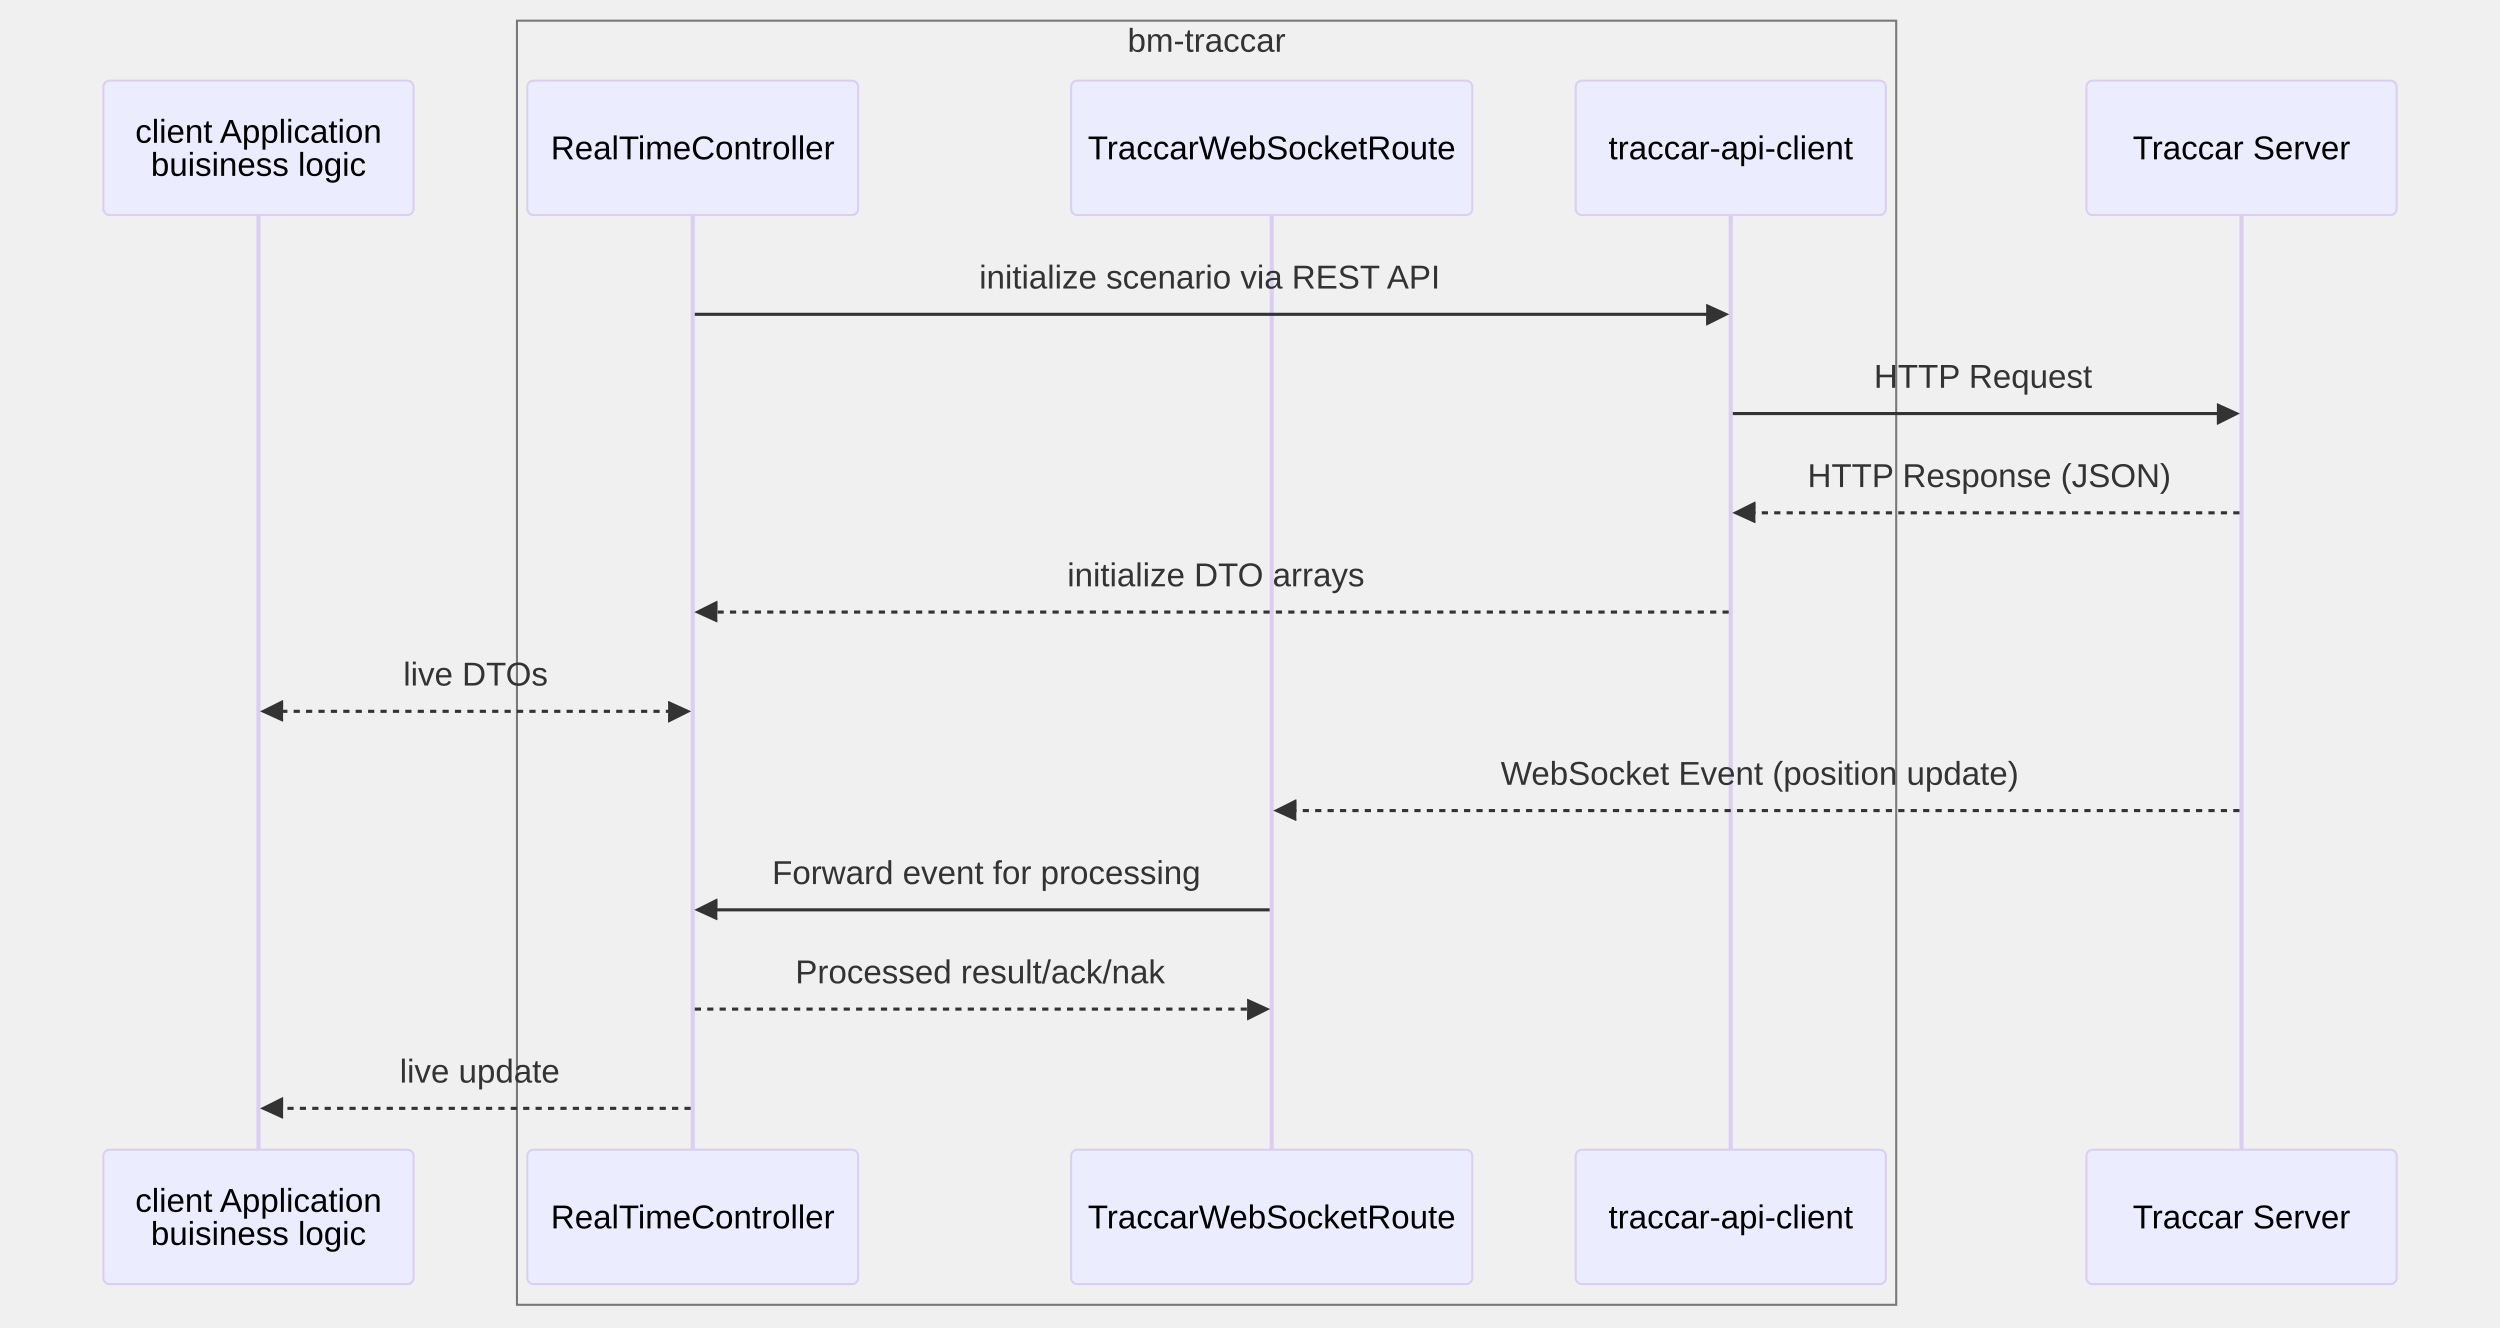
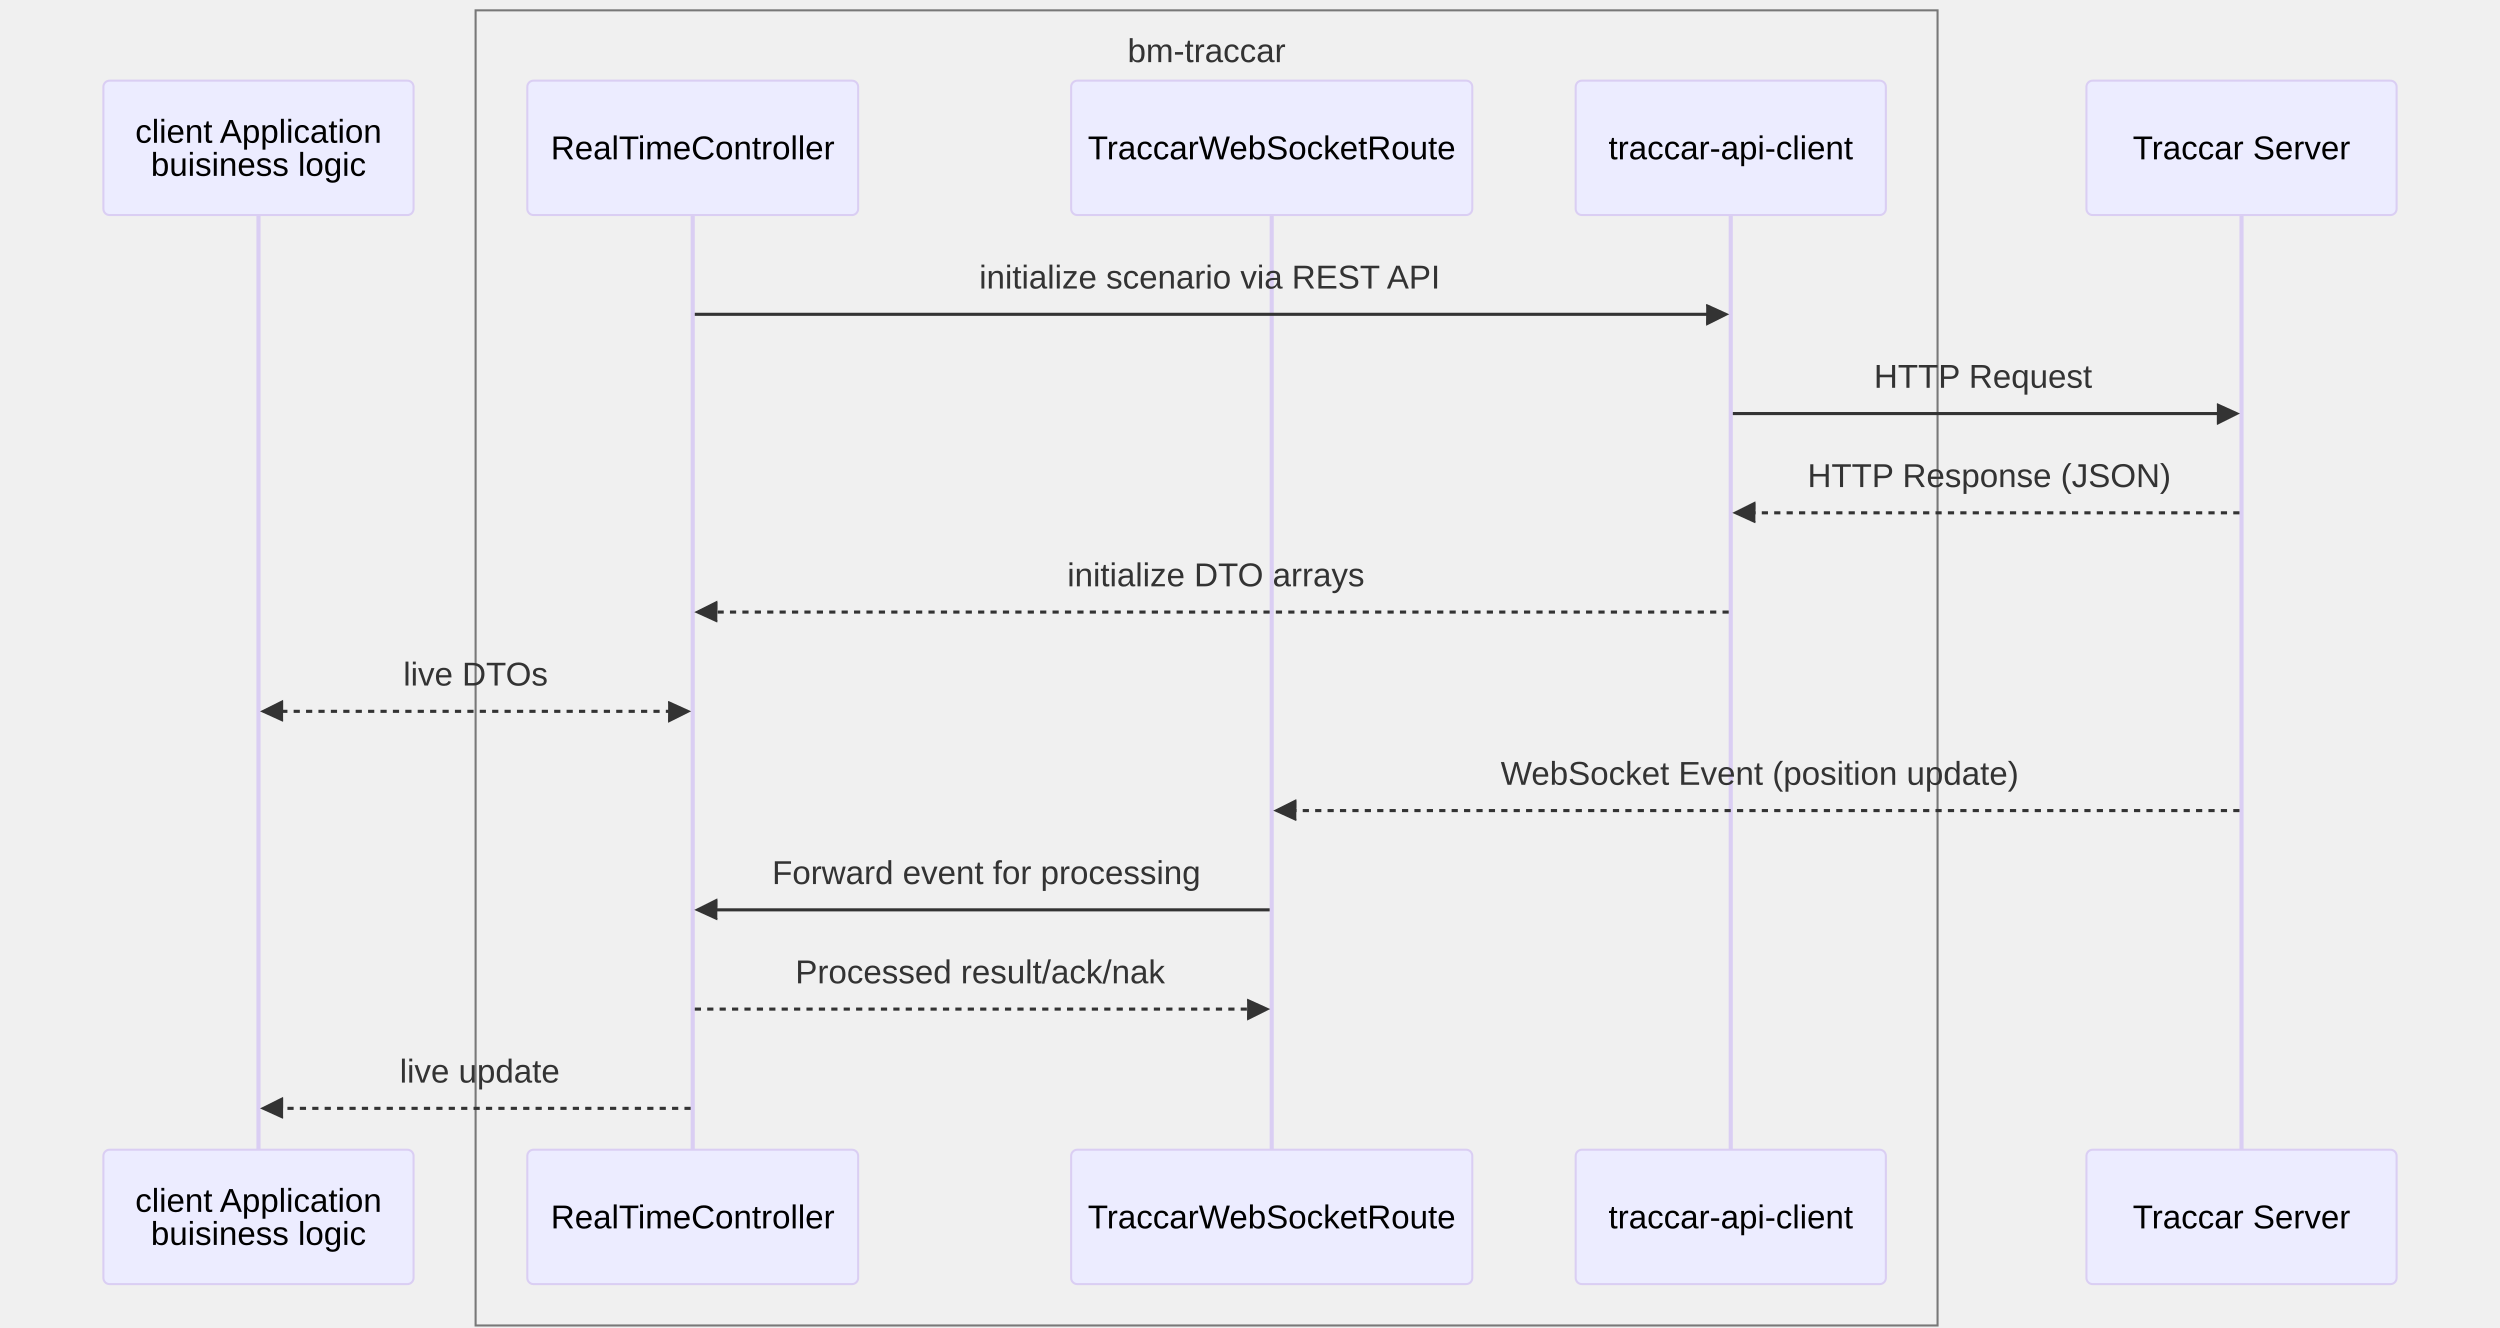
<svg xmlns="http://www.w3.org/2000/svg" aria-roledescription="sequence" height="642" id="container" preserveAspectRatio="xMidYMid meet" role="graphics-document document" viewBox="-50 -10 1209 642" width="1209">
  <g>
-     <rect class="rect" fill="transparent" height="621" stroke="rgb(0,0,0, 0.5)" width="667" x="200" y="0" />
-     <text alignment-baseline="central" class="text" dominant-baseline="central" style="text-anchor: middle; font-size: 16px; font-weight: 400;" x="533.5" y="9.5">
+     <rect class="rect" fill="transparent" height="636" stroke="rgb(0,0,0, 0.5)" width="707" x="180" y="-5" />
+     <text alignment-baseline="central" class="text" dominant-baseline="central" style="text-anchor: middle; font-size: 16px; font-weight: 400;" x="533.5" y="14.5">
      <tspan dy="0" x="533.5">bm-traccar</tspan>
    </text>
  </g>
  <g>
    <rect class="actor actor-bottom" fill="#eaeaea" height="65" name="TraccarServer" rx="3" ry="3" stroke="#666" width="150" x="959" y="546" />
    <text alignment-baseline="central" class="actor actor-box" dominant-baseline="central" style="text-anchor: middle; font-size: 16px; font-weight: 400;" x="1034" y="578.5">
      <tspan dy="0" x="1034">Traccar Server</tspan>
    </text>
  </g>
  <g>
    <rect class="actor actor-bottom" fill="#eaeaea" height="65" name="APIClient" rx="3" ry="3" stroke="#666" width="150" x="712" y="546" />
    <text alignment-baseline="central" class="actor actor-box" dominant-baseline="central" style="text-anchor: middle; font-size: 16px; font-weight: 400;" x="787" y="578.5">
      <tspan dy="0" x="787">traccar-api-client</tspan>
    </text>
  </g>
  <g>
    <rect class="actor actor-bottom" fill="#eaeaea" height="65" name="WS" rx="3" ry="3" stroke="#666" width="194" x="468" y="546" />
    <text alignment-baseline="central" class="actor actor-box" dominant-baseline="central" style="text-anchor: middle; font-size: 16px; font-weight: 400;" x="565" y="578.5">
      <tspan dy="0" x="565">TraccarWebSocketRoute</tspan>
    </text>
  </g>
  <g>
    <rect class="actor actor-bottom" fill="#eaeaea" height="65" name="RT" rx="3" ry="3" stroke="#666" width="160" x="205" y="546" />
    <text alignment-baseline="central" class="actor actor-box" dominant-baseline="central" style="text-anchor: middle; font-size: 16px; font-weight: 400;" x="285" y="578.5">
      <tspan dy="0" x="285">RealTimeController</tspan>
    </text>
  </g>
  <g>
    <rect class="actor actor-bottom" fill="#eaeaea" height="65" name="UserApp" rx="3" ry="3" stroke="#666" width="150" x="0" y="546" />
    <text alignment-baseline="central" class="actor actor-box" dominant-baseline="central" style="text-anchor: middle; font-size: 16px; font-weight: 400;" x="75" y="578.5">
      <tspan dy="-8" x="75">client Application </tspan>
    </text>
    <text alignment-baseline="central" class="actor actor-box" dominant-baseline="central" style="text-anchor: middle; font-size: 16px; font-weight: 400;" x="75" y="578.5">
      <tspan dy="8" x="75"> buisiness logic</tspan>
    </text>
  </g>
  <g>
    <line class="actor-line 200" id="actor4" name="TraccarServer" stroke="#999" stroke-width="0.5px" x1="1034" x2="1034" y1="94" y2="546" />
    <g id="root-4">
      <rect class="actor actor-top" fill="#eaeaea" height="65" name="TraccarServer" rx="3" ry="3" stroke="#666" width="150" x="959" y="29" />
      <text alignment-baseline="central" class="actor actor-box" dominant-baseline="central" style="text-anchor: middle; font-size: 16px; font-weight: 400;" x="1034" y="61.5">
        <tspan dy="0" x="1034">Traccar Server</tspan>
      </text>
    </g>
  </g>
  <g>
    <line class="actor-line 200" id="actor3" name="APIClient" stroke="#999" stroke-width="0.5px" x1="787" x2="787" y1="94" y2="546" />
    <g id="root-3">
      <rect class="actor actor-top" fill="#eaeaea" height="65" name="APIClient" rx="3" ry="3" stroke="#666" width="150" x="712" y="29" />
      <text alignment-baseline="central" class="actor actor-box" dominant-baseline="central" style="text-anchor: middle; font-size: 16px; font-weight: 400;" x="787" y="61.5">
        <tspan dy="0" x="787">traccar-api-client</tspan>
      </text>
    </g>
  </g>
  <g>
    <line class="actor-line 200" id="actor2" name="WS" stroke="#999" stroke-width="0.5px" x1="565" x2="565" y1="94" y2="546" />
    <g id="root-2">
      <rect class="actor actor-top" fill="#eaeaea" height="65" name="WS" rx="3" ry="3" stroke="#666" width="194" x="468" y="29" />
      <text alignment-baseline="central" class="actor actor-box" dominant-baseline="central" style="text-anchor: middle; font-size: 16px; font-weight: 400;" x="565" y="61.5">
        <tspan dy="0" x="565">TraccarWebSocketRoute</tspan>
      </text>
    </g>
  </g>
  <g>
    <line class="actor-line 200" id="actor1" name="RT" stroke="#999" stroke-width="0.5px" x1="285" x2="285" y1="94" y2="546" />
    <g id="root-1">
      <rect class="actor actor-top" fill="#eaeaea" height="65" name="RT" rx="3" ry="3" stroke="#666" width="160" x="205" y="29" />
      <text alignment-baseline="central" class="actor actor-box" dominant-baseline="central" style="text-anchor: middle; font-size: 16px; font-weight: 400;" x="285" y="61.5">
        <tspan dy="0" x="285">RealTimeController</tspan>
      </text>
    </g>
  </g>
  <g>
    <line class="actor-line 200" id="actor0" name="UserApp" stroke="#999" stroke-width="0.5px" x1="75" x2="75" y1="94" y2="546" />
    <g id="root-0">
      <rect class="actor actor-top" fill="#eaeaea" height="65" name="UserApp" rx="3" ry="3" stroke="#666" width="150" x="0" y="29" />
      <text alignment-baseline="central" class="actor actor-box" dominant-baseline="central" style="text-anchor: middle; font-size: 16px; font-weight: 400;" x="75" y="61.5">
        <tspan dy="-8" x="75">client Application </tspan>
      </text>
      <text alignment-baseline="central" class="actor actor-box" dominant-baseline="central" style="text-anchor: middle; font-size: 16px; font-weight: 400;" x="75" y="61.5">
        <tspan dy="8" x="75"> buisiness logic</tspan>
      </text>
    </g>
  </g>
-   <style>#container{font-family:"trebuchet ms",verdana,arial,sans-serif;font-size:16px;fill:#333;}@keyframes edge-animation-frame{from{stroke-dashoffset:0;}}@keyframes dash{to{stroke-dashoffset:0;}}#container .edge-animation-slow{stroke-dasharray:9,5!important;stroke-dashoffset:900;animation:dash 50s linear infinite;stroke-linecap:round;}#container .edge-animation-fast{stroke-dasharray:9,5!important;stroke-dashoffset:900;animation:dash 20s linear infinite;stroke-linecap:round;}#container .error-icon{fill:#552222;}#container .error-text{fill:#552222;stroke:#552222;}#container .edge-thickness-normal{stroke-width:1px;}#container .edge-thickness-thick{stroke-width:3.5px;}#container .edge-pattern-solid{stroke-dasharray:0;}#container .edge-thickness-invisible{stroke-width:0;fill:none;}#container .edge-pattern-dashed{stroke-dasharray:3;}#container .edge-pattern-dotted{stroke-dasharray:2;}#container .marker{fill:#333333;stroke:#333333;}#container .marker.cross{stroke:#333333;}#container svg{font-family:"trebuchet ms",verdana,arial,sans-serif;font-size:16px;}#container p{margin:0;}#container .actor{stroke:hsl(259.626, 59.777%, 87.902%);fill:#ECECFF;}#container text.actor&gt;tspan{fill:black;stroke:none;}#container .actor-line{stroke:hsl(259.626, 59.777%, 87.902%);}#container .messageLine0{stroke-width:1.5;stroke-dasharray:none;stroke:#333;}#container .messageLine1{stroke-width:1.5;stroke-dasharray:2,2;stroke:#333;}#container #arrowhead path{fill:#333;stroke:#333;}#container .sequenceNumber{fill:white;}#container #sequencenumber{fill:#333;}#container #crosshead path{fill:#333;stroke:#333;}#container .messageText{fill:#333;stroke:none;}#container .labelBox{stroke:hsl(259.626, 59.777%, 87.902%);fill:#ECECFF;}#container .labelText,#container .labelText&gt;tspan{fill:black;stroke:none;}#container .loopText,#container .loopText&gt;tspan{fill:black;stroke:none;}#container .loopLine{stroke-width:2px;stroke-dasharray:2,2;stroke:hsl(259.626, 59.777%, 87.902%);fill:hsl(259.626, 59.777%, 87.902%);}#container .note{stroke:#aaaa33;fill:#fff5ad;}#container .noteText,#container .noteText&gt;tspan{fill:black;stroke:none;}#container .activation0{fill:#f4f4f4;stroke:#666;}#container .activation1{fill:#f4f4f4;stroke:#666;}#container .activation2{fill:#f4f4f4;stroke:#666;}#container .actorPopupMenu{position:absolute;}#container .actorPopupMenuPanel{position:absolute;fill:#ECECFF;box-shadow:0px 8px 16px 0px rgba(0,0,0,0.2);filter:drop-shadow(3px 5px 2px rgb(0 0 0 / 0.4));}#container .actor-man line{stroke:hsl(259.626, 59.777%, 87.902%);fill:#ECECFF;}#container .actor-man circle,#container line{stroke:hsl(259.626, 59.777%, 87.902%);fill:#ECECFF;stroke-width:2px;}#container :root{--mermaid-font-family:"trebuchet ms",verdana,arial,sans-serif;}</style>
+   <style>#container{font-family:"trebuchet ms",verdana,arial,sans-serif;font-size:16px;fill:#333;}@keyframes edge-animation-frame{from{stroke-dashoffset:0;}}@keyframes dash{to{stroke-dashoffset:0;}}#container .edge-animation-slow{stroke-dasharray:9,5!important;stroke-dashoffset:900;animation:dash 50s linear infinite;stroke-linecap:round;}#container .edge-animation-fast{stroke-dasharray:9,5!important;stroke-dashoffset:900;animation:dash 20s linear infinite;stroke-linecap:round;}#container .error-icon{fill:#552222;}#container .error-text{fill:#552222;stroke:#552222;}#container .edge-thickness-normal{stroke-width:1px;}#container .edge-thickness-thick{stroke-width:3.5px;}#container .edge-pattern-solid{stroke-dasharray:0;}#container .edge-thickness-invisible{stroke-width:0;fill:none;}#container .edge-pattern-dashed{stroke-dasharray:3;}#container .edge-pattern-dotted{stroke-dasharray:2;}#container .marker{fill:#333333;stroke:#333333;}#container .marker.cross{stroke:#333333;}#container svg{font-family:"trebuchet ms",verdana,arial,sans-serif;font-size:16px;}#container p{margin:0;}#container .actor{stroke:hsl(259.626, 59.777%, 87.902%);fill:#ECECFF;}#container text.actor&gt;tspan{fill:black;stroke:none;}#container .actor-line{stroke:hsl(259.626, 59.777%, 87.902%);}#container .innerArc{stroke-width:1.5;stroke-dasharray:none;}#container .messageLine0{stroke-width:1.5;stroke-dasharray:none;stroke:#333;}#container .messageLine1{stroke-width:1.5;stroke-dasharray:2,2;stroke:#333;}#container #arrowhead path{fill:#333;stroke:#333;}#container .sequenceNumber{fill:white;}#container #sequencenumber{fill:#333;}#container #crosshead path{fill:#333;stroke:#333;}#container .messageText{fill:#333;stroke:none;}#container .labelBox{stroke:hsl(259.626, 59.777%, 87.902%);fill:#ECECFF;}#container .labelText,#container .labelText&gt;tspan{fill:black;stroke:none;}#container .loopText,#container .loopText&gt;tspan{fill:black;stroke:none;}#container .loopLine{stroke-width:2px;stroke-dasharray:2,2;stroke:hsl(259.626, 59.777%, 87.902%);fill:hsl(259.626, 59.777%, 87.902%);}#container .note{stroke:#aaaa33;fill:#fff5ad;}#container .noteText,#container .noteText&gt;tspan{fill:black;stroke:none;}#container .activation0{fill:#f4f4f4;stroke:#666;}#container .activation1{fill:#f4f4f4;stroke:#666;}#container .activation2{fill:#f4f4f4;stroke:#666;}#container .actorPopupMenu{position:absolute;}#container .actorPopupMenuPanel{position:absolute;fill:#ECECFF;box-shadow:0px 8px 16px 0px rgba(0,0,0,0.2);filter:drop-shadow(3px 5px 2px rgb(0 0 0 / 0.4));}#container .actor-man line{stroke:hsl(259.626, 59.777%, 87.902%);fill:#ECECFF;}#container .actor-man circle,#container line{stroke:hsl(259.626, 59.777%, 87.902%);fill:#ECECFF;stroke-width:2px;}#container :root{--mermaid-font-family:"trebuchet ms",verdana,arial,sans-serif;}</style>
  <g />
  <defs>
    <symbol height="24" id="computer" width="24">
      <path d="M2 2v13h20v-13h-20zm18 11h-16v-9h16v9zm-10.228 6l.466-1h3.524l.467 1h-4.457zm14.228 3h-24l2-6h2.104l-1.33 4h18.45l-1.297-4h2.073l2 6zm-5-10h-14v-7h14v7z" transform="scale(.5)" />
    </symbol>
  </defs>
  <defs>
    <symbol clip-rule="evenodd" fill-rule="evenodd" id="database">
      <path d="M12.258.001l.256.004.255.005.253.008.251.01.249.012.247.015.246.016.242.019.241.02.239.023.236.024.233.027.231.028.229.031.225.032.223.034.22.036.217.038.214.04.211.041.208.043.205.045.201.046.198.048.194.05.191.051.187.053.183.054.18.056.175.057.172.059.168.06.163.061.16.063.155.064.15.066.074.033.073.033.071.034.07.034.069.035.068.035.067.035.066.035.064.036.064.036.062.036.06.036.06.037.058.037.058.037.055.038.055.038.053.038.052.038.051.039.05.039.048.039.047.039.045.04.044.04.043.04.041.04.04.041.039.041.037.041.036.041.034.041.033.042.032.042.03.042.029.042.027.042.026.043.024.043.023.043.021.043.02.043.018.044.017.043.015.044.013.044.012.044.011.045.009.044.007.045.006.045.004.045.002.045.001.045v17l-.001.045-.002.045-.004.045-.006.045-.007.045-.009.044-.011.045-.012.044-.013.044-.015.044-.017.043-.018.044-.02.043-.021.043-.023.043-.024.043-.026.043-.027.042-.029.042-.03.042-.032.042-.033.042-.034.041-.036.041-.037.041-.039.041-.04.041-.041.04-.043.04-.044.04-.045.04-.047.039-.048.039-.05.039-.051.039-.052.038-.053.038-.055.038-.055.038-.058.037-.058.037-.06.037-.06.036-.062.036-.064.036-.064.036-.066.035-.067.035-.068.035-.069.035-.07.034-.071.034-.073.033-.074.033-.15.066-.155.064-.16.063-.163.061-.168.06-.172.059-.175.057-.18.056-.183.054-.187.053-.191.051-.194.05-.198.048-.201.046-.205.045-.208.043-.211.041-.214.04-.217.038-.22.036-.223.034-.225.032-.229.031-.231.028-.233.027-.236.024-.239.023-.241.02-.242.019-.246.016-.247.015-.249.012-.251.01-.253.008-.255.005-.256.004-.258.001-.258-.001-.256-.004-.255-.005-.253-.008-.251-.01-.249-.012-.247-.015-.245-.016-.243-.019-.241-.02-.238-.023-.236-.024-.234-.027-.231-.028-.228-.031-.226-.032-.223-.034-.22-.036-.217-.038-.214-.04-.211-.041-.208-.043-.204-.045-.201-.046-.198-.048-.195-.05-.19-.051-.187-.053-.184-.054-.179-.056-.176-.057-.172-.059-.167-.06-.164-.061-.159-.063-.155-.064-.151-.066-.074-.033-.072-.033-.072-.034-.07-.034-.069-.035-.068-.035-.067-.035-.066-.035-.064-.036-.063-.036-.062-.036-.061-.036-.06-.037-.058-.037-.057-.037-.056-.038-.055-.038-.053-.038-.052-.038-.051-.039-.049-.039-.049-.039-.046-.039-.046-.04-.044-.04-.043-.04-.041-.04-.04-.041-.039-.041-.037-.041-.036-.041-.034-.041-.033-.042-.032-.042-.03-.042-.029-.042-.027-.042-.026-.043-.024-.043-.023-.043-.021-.043-.02-.043-.018-.044-.017-.043-.015-.044-.013-.044-.012-.044-.011-.045-.009-.044-.007-.045-.006-.045-.004-.045-.002-.045-.001-.045v-17l.001-.045.002-.045.004-.045.006-.045.007-.045.009-.044.011-.045.012-.044.013-.044.015-.044.017-.043.018-.044.02-.043.021-.043.023-.043.024-.043.026-.043.027-.042.029-.042.03-.042.032-.042.033-.042.034-.041.036-.041.037-.041.039-.041.04-.041.041-.04.043-.04.044-.04.046-.04.046-.039.049-.039.049-.039.051-.039.052-.038.053-.038.055-.038.056-.038.057-.037.058-.037.06-.037.061-.036.062-.036.063-.036.064-.036.066-.035.067-.035.068-.035.069-.035.07-.034.072-.034.072-.033.074-.033.151-.066.155-.064.159-.063.164-.061.167-.06.172-.059.176-.057.179-.056.184-.054.187-.053.19-.051.195-.05.198-.048.201-.046.204-.045.208-.043.211-.041.214-.04.217-.038.22-.036.223-.034.226-.032.228-.031.231-.028.234-.027.236-.024.238-.023.241-.02.243-.019.245-.016.247-.015.249-.012.251-.01.253-.008.255-.005.256-.004.258-.001.258.001zm-9.258 20.499v.01l.001.021.003.021.004.022.005.021.006.022.007.022.009.023.01.022.011.023.012.023.013.023.015.023.016.024.017.023.018.024.019.024.021.024.022.025.023.024.024.025.052.049.056.05.061.051.066.051.07.051.075.051.079.052.084.052.088.052.092.052.097.052.102.051.105.052.11.052.114.051.119.051.123.051.127.05.131.05.135.05.139.048.144.049.147.047.152.047.155.047.16.045.163.045.167.043.171.043.176.041.178.041.183.039.187.039.19.037.194.035.197.035.202.033.204.031.209.03.212.029.216.027.219.025.222.024.226.021.23.02.233.018.236.016.24.015.243.012.246.01.249.008.253.005.256.004.259.001.26-.001.257-.004.254-.005.25-.008.247-.011.244-.012.241-.014.237-.016.233-.018.231-.021.226-.021.224-.024.22-.026.216-.027.212-.028.21-.031.205-.031.202-.034.198-.034.194-.036.191-.037.187-.039.183-.04.179-.04.175-.042.172-.043.168-.044.163-.045.16-.046.155-.046.152-.047.148-.048.143-.049.139-.049.136-.05.131-.05.126-.05.123-.051.118-.052.114-.051.11-.052.106-.052.101-.052.096-.052.092-.052.088-.053.083-.051.079-.052.074-.052.07-.051.065-.051.06-.051.056-.05.051-.05.023-.024.023-.025.021-.024.02-.024.019-.024.018-.024.017-.024.015-.023.014-.024.013-.023.012-.023.01-.023.01-.022.008-.022.006-.022.006-.022.004-.022.004-.021.001-.021.001-.021v-4.127l-.077.055-.08.053-.083.054-.085.053-.087.052-.09.052-.093.051-.095.05-.097.05-.1.049-.102.049-.105.048-.106.047-.109.047-.111.046-.114.045-.115.045-.118.044-.12.043-.122.042-.124.042-.126.041-.128.04-.13.04-.132.038-.134.038-.135.037-.138.037-.139.035-.142.035-.143.034-.144.033-.147.032-.148.031-.15.03-.151.03-.153.029-.154.027-.156.027-.158.026-.159.025-.161.024-.162.023-.163.022-.165.021-.166.02-.167.019-.169.018-.169.017-.171.016-.173.015-.173.014-.175.013-.175.012-.177.011-.178.01-.179.008-.179.008-.181.006-.182.005-.182.004-.184.003-.184.002h-.37l-.184-.002-.184-.003-.182-.004-.182-.005-.181-.006-.179-.008-.179-.008-.178-.01-.176-.011-.176-.012-.175-.013-.173-.014-.172-.015-.171-.016-.17-.017-.169-.018-.167-.019-.166-.02-.165-.021-.163-.022-.162-.023-.161-.024-.159-.025-.157-.026-.156-.027-.155-.027-.153-.029-.151-.03-.15-.03-.148-.031-.146-.032-.145-.033-.143-.034-.141-.035-.14-.035-.137-.037-.136-.037-.134-.038-.132-.038-.13-.04-.128-.04-.126-.041-.124-.042-.122-.042-.12-.044-.117-.043-.116-.045-.113-.045-.112-.046-.109-.047-.106-.047-.105-.048-.102-.049-.1-.049-.097-.05-.095-.05-.093-.052-.09-.051-.087-.052-.085-.053-.083-.054-.08-.054-.077-.054v4.127zm0-5.654v.011l.001.021.003.021.004.021.005.022.006.022.007.022.009.022.01.022.011.023.012.023.013.023.015.024.016.023.017.024.018.024.019.024.021.024.022.024.023.025.024.024.052.05.056.05.061.05.066.051.07.051.075.052.079.051.084.052.088.052.092.052.097.052.102.052.105.052.11.051.114.051.119.052.123.05.127.051.131.05.135.049.139.049.144.048.147.048.152.047.155.046.16.045.163.045.167.044.171.042.176.042.178.04.183.04.187.038.19.037.194.036.197.034.202.033.204.032.209.03.212.028.216.027.219.025.222.024.226.022.23.02.233.018.236.016.24.014.243.012.246.01.249.008.253.006.256.003.259.001.26-.001.257-.003.254-.006.25-.008.247-.01.244-.012.241-.015.237-.016.233-.018.231-.02.226-.022.224-.024.22-.025.216-.027.212-.029.21-.03.205-.032.202-.033.198-.035.194-.036.191-.037.187-.039.183-.039.179-.041.175-.042.172-.043.168-.044.163-.045.16-.045.155-.047.152-.047.148-.048.143-.048.139-.05.136-.049.131-.05.126-.051.123-.051.118-.051.114-.052.11-.052.106-.052.101-.052.096-.052.092-.052.088-.052.083-.052.079-.052.074-.051.07-.052.065-.051.06-.05.056-.051.051-.049.023-.025.023-.024.021-.025.02-.024.019-.024.018-.024.017-.024.015-.023.014-.023.013-.024.012-.022.01-.023.01-.023.008-.022.006-.022.006-.022.004-.021.004-.022.001-.021.001-.021v-4.139l-.077.054-.08.054-.083.054-.085.052-.087.053-.09.051-.093.051-.095.051-.097.05-.1.049-.102.049-.105.048-.106.047-.109.047-.111.046-.114.045-.115.044-.118.044-.12.044-.122.042-.124.042-.126.041-.128.04-.13.039-.132.039-.134.038-.135.037-.138.036-.139.036-.142.035-.143.033-.144.033-.147.033-.148.031-.15.03-.151.03-.153.028-.154.028-.156.027-.158.026-.159.025-.161.024-.162.023-.163.022-.165.021-.166.02-.167.019-.169.018-.169.017-.171.016-.173.015-.173.014-.175.013-.175.012-.177.011-.178.009-.179.009-.179.007-.181.007-.182.005-.182.004-.184.003-.184.002h-.37l-.184-.002-.184-.003-.182-.004-.182-.005-.181-.007-.179-.007-.179-.009-.178-.009-.176-.011-.176-.012-.175-.013-.173-.014-.172-.015-.171-.016-.17-.017-.169-.018-.167-.019-.166-.02-.165-.021-.163-.022-.162-.023-.161-.024-.159-.025-.157-.026-.156-.027-.155-.028-.153-.028-.151-.03-.15-.03-.148-.031-.146-.033-.145-.033-.143-.033-.141-.035-.14-.036-.137-.036-.136-.037-.134-.038-.132-.039-.13-.039-.128-.04-.126-.041-.124-.042-.122-.043-.12-.043-.117-.044-.116-.044-.113-.046-.112-.046-.109-.046-.106-.047-.105-.048-.102-.049-.1-.049-.097-.05-.095-.051-.093-.051-.09-.051-.087-.053-.085-.052-.083-.054-.08-.054-.077-.054v4.139zm0-5.666v.011l.001.02.003.022.004.021.005.022.006.021.007.022.009.023.01.022.011.023.012.023.013.023.015.023.016.024.017.024.018.023.019.024.021.025.022.024.023.024.024.025.052.05.056.05.061.05.066.051.07.051.075.052.079.051.084.052.088.052.092.052.097.052.102.052.105.051.11.052.114.051.119.051.123.051.127.05.131.05.135.05.139.049.144.048.147.048.152.047.155.046.16.045.163.045.167.043.171.043.176.042.178.04.183.04.187.038.19.037.194.036.197.034.202.033.204.032.209.03.212.028.216.027.219.025.222.024.226.021.23.02.233.018.236.017.24.014.243.012.246.01.249.008.253.006.256.003.259.001.26-.001.257-.003.254-.006.25-.008.247-.01.244-.013.241-.014.237-.016.233-.018.231-.02.226-.022.224-.024.22-.025.216-.027.212-.029.21-.03.205-.032.202-.033.198-.035.194-.036.191-.037.187-.039.183-.039.179-.041.175-.042.172-.043.168-.044.163-.045.16-.045.155-.047.152-.047.148-.048.143-.049.139-.049.136-.049.131-.051.126-.05.123-.051.118-.052.114-.051.11-.052.106-.052.101-.052.096-.052.092-.052.088-.052.083-.052.079-.052.074-.052.07-.051.065-.051.06-.051.056-.05.051-.049.023-.025.023-.025.021-.024.02-.024.019-.024.018-.024.017-.024.015-.023.014-.024.013-.023.012-.023.01-.022.01-.023.008-.022.006-.022.006-.022.004-.022.004-.021.001-.021.001-.021v-4.153l-.077.054-.08.054-.083.053-.085.053-.087.053-.09.051-.093.051-.095.051-.097.05-.1.049-.102.048-.105.048-.106.048-.109.046-.111.046-.114.046-.115.044-.118.044-.12.043-.122.043-.124.042-.126.041-.128.04-.13.039-.132.039-.134.038-.135.037-.138.036-.139.036-.142.034-.143.034-.144.033-.147.032-.148.032-.15.03-.151.03-.153.028-.154.028-.156.027-.158.026-.159.024-.161.024-.162.023-.163.023-.165.021-.166.02-.167.019-.169.018-.169.017-.171.016-.173.015-.173.014-.175.013-.175.012-.177.01-.178.01-.179.009-.179.007-.181.006-.182.006-.182.004-.184.003-.184.001-.185.001-.185-.001-.184-.001-.184-.003-.182-.004-.182-.006-.181-.006-.179-.007-.179-.009-.178-.01-.176-.01-.176-.012-.175-.013-.173-.014-.172-.015-.171-.016-.17-.017-.169-.018-.167-.019-.166-.02-.165-.021-.163-.023-.162-.023-.161-.024-.159-.024-.157-.026-.156-.027-.155-.028-.153-.028-.151-.03-.15-.03-.148-.032-.146-.032-.145-.033-.143-.034-.141-.034-.14-.036-.137-.036-.136-.037-.134-.038-.132-.039-.13-.039-.128-.041-.126-.041-.124-.041-.122-.043-.12-.043-.117-.044-.116-.044-.113-.046-.112-.046-.109-.046-.106-.048-.105-.048-.102-.048-.1-.05-.097-.049-.095-.051-.093-.051-.09-.052-.087-.052-.085-.053-.083-.053-.08-.054-.077-.054v4.153zm8.74-8.179l-.257.004-.254.005-.25.008-.247.011-.244.012-.241.014-.237.016-.233.018-.231.021-.226.022-.224.023-.22.026-.216.027-.212.028-.21.031-.205.032-.202.033-.198.034-.194.036-.191.038-.187.038-.183.04-.179.041-.175.042-.172.043-.168.043-.163.045-.16.046-.155.046-.152.048-.148.048-.143.048-.139.049-.136.05-.131.05-.126.051-.123.051-.118.051-.114.052-.11.052-.106.052-.101.052-.096.052-.092.052-.088.052-.083.052-.079.052-.074.051-.07.052-.065.051-.06.05-.056.05-.051.05-.023.025-.023.024-.021.024-.02.025-.019.024-.018.024-.017.023-.015.024-.014.023-.013.023-.012.023-.01.023-.01.022-.008.022-.006.023-.006.021-.004.022-.004.021-.001.021-.001.021.001.021.001.021.004.021.004.022.006.021.006.023.008.022.01.022.01.023.012.023.013.023.014.023.015.024.017.023.018.024.019.024.02.025.021.024.023.024.023.025.051.05.056.05.06.05.065.051.07.052.074.051.079.052.083.052.088.052.092.052.096.052.101.052.106.052.11.052.114.052.118.051.123.051.126.051.131.05.136.05.139.049.143.048.148.048.152.048.155.046.16.046.163.045.168.043.172.043.175.042.179.041.183.04.187.038.191.038.194.036.198.034.202.033.205.032.21.031.212.028.216.027.22.026.224.023.226.022.231.021.233.018.237.016.241.014.244.012.247.011.25.008.254.005.257.004.26.001.26-.001.257-.004.254-.005.25-.008.247-.011.244-.012.241-.014.237-.016.233-.018.231-.021.226-.022.224-.023.22-.026.216-.027.212-.028.21-.031.205-.032.202-.033.198-.034.194-.036.191-.038.187-.038.183-.04.179-.041.175-.042.172-.043.168-.043.163-.045.16-.046.155-.046.152-.048.148-.048.143-.048.139-.049.136-.05.131-.05.126-.051.123-.051.118-.051.114-.052.11-.052.106-.052.101-.052.096-.052.092-.052.088-.052.083-.052.079-.052.074-.051.07-.052.065-.051.06-.05.056-.05.051-.05.023-.025.023-.024.021-.024.02-.025.019-.024.018-.024.017-.023.015-.024.014-.023.013-.023.012-.023.01-.023.01-.022.008-.022.006-.023.006-.021.004-.022.004-.021.001-.021.001-.021-.001-.021-.001-.021-.004-.021-.004-.022-.006-.021-.006-.023-.008-.022-.01-.022-.01-.023-.012-.023-.013-.023-.014-.023-.015-.024-.017-.023-.018-.024-.019-.024-.02-.025-.021-.024-.023-.024-.023-.025-.051-.05-.056-.05-.06-.05-.065-.051-.07-.052-.074-.051-.079-.052-.083-.052-.088-.052-.092-.052-.096-.052-.101-.052-.106-.052-.11-.052-.114-.052-.118-.051-.123-.051-.126-.051-.131-.05-.136-.05-.139-.049-.143-.048-.148-.048-.152-.048-.155-.046-.16-.046-.163-.045-.168-.043-.172-.043-.175-.042-.179-.041-.183-.04-.187-.038-.191-.038-.194-.036-.198-.034-.202-.033-.205-.032-.21-.031-.212-.028-.216-.027-.22-.026-.224-.023-.226-.022-.231-.021-.233-.018-.237-.016-.241-.014-.244-.012-.247-.011-.25-.008-.254-.005-.257-.004-.26-.001-.26.001z" transform="scale(.5)" />
    </symbol>
  </defs>
  <defs>
    <symbol height="24" id="clock" width="24">
      <path d="M12 2c5.514 0 10 4.486 10 10s-4.486 10-10 10-10-4.486-10-10 4.486-10 10-10zm0-2c-6.627 0-12 5.373-12 12s5.373 12 12 12 12-5.373 12-12-5.373-12-12-12zm5.848 12.459c.202.038.202.333.001.372-1.907.361-6.045 1.111-6.547 1.111-.719 0-1.301-.582-1.301-1.301 0-.512.77-5.447 1.125-7.445.034-.192.312-.181.343.014l.985 6.238 5.394 1.011z" transform="scale(.5)" />
    </symbol>
  </defs>
  <defs>
    <marker id="arrowhead" markerHeight="12" markerUnits="userSpaceOnUse" markerWidth="12" orient="auto-start-reverse" refX="7.9" refY="5">
      <path d="M -1 0 L 10 5 L 0 10 z" />
    </marker>
  </defs>
  <defs>
    <marker id="crosshead" markerHeight="8" markerWidth="15" orient="auto" refX="4" refY="4.5">
      <path d="M 1,2 L 6,7 M 6,2 L 1,7" fill="none" stroke="#000000" stroke-width="1pt" style="stroke-dasharray: 0, 0;" />
    </marker>
  </defs>
  <defs>
    <marker id="filled-head" markerHeight="28" markerWidth="20" orient="auto" refX="15.5" refY="7">
      <path d="M 18,7 L9,13 L14,7 L9,1 Z" />
    </marker>
  </defs>
  <defs>
    <marker id="sequencenumber" markerHeight="40" markerWidth="60" orient="auto" refX="15" refY="15">
      <circle cx="15" cy="15" r="6" />
    </marker>
  </defs>
  <text alignment-baseline="middle" class="messageText" dominant-baseline="middle" dy="1em" style="font-size: 16px; font-weight: 400;" text-anchor="middle" x="535" y="109">initialize scenario via REST API</text>
  <line class="messageLine0" marker-end="url(#arrowhead)" stroke="none" stroke-width="2" style="fill: none;" x1="286" x2="783" y1="142" y2="142" />
  <text alignment-baseline="middle" class="messageText" dominant-baseline="middle" dy="1em" style="font-size: 16px; font-weight: 400;" text-anchor="middle" x="909" y="157">HTTP Request</text>
  <line class="messageLine0" marker-end="url(#arrowhead)" stroke="none" stroke-width="2" style="fill: none;" x1="788" x2="1030" y1="190" y2="190" />
  <text alignment-baseline="middle" class="messageText" dominant-baseline="middle" dy="1em" style="font-size: 16px; font-weight: 400;" text-anchor="middle" x="912" y="205">HTTP Response (JSON)</text>
  <line class="messageLine1" marker-end="url(#arrowhead)" stroke="none" stroke-width="2" style="stroke-dasharray: 3, 3; fill: none;" x1="1033" x2="791" y1="238" y2="238" />
  <text alignment-baseline="middle" class="messageText" dominant-baseline="middle" dy="1em" style="font-size: 16px; font-weight: 400;" text-anchor="middle" x="538" y="253">initialize DTO arrays</text>
  <line class="messageLine1" marker-end="url(#arrowhead)" stroke="none" stroke-width="2" style="stroke-dasharray: 3, 3; fill: none;" x1="786" x2="289" y1="286" y2="286" />
  <text alignment-baseline="middle" class="messageText" dominant-baseline="middle" dy="1em" style="font-size: 16px; font-weight: 400;" text-anchor="middle" x="180" y="301">live DTOs</text>
  <line class="messageLine1" marker-end="url(#arrowhead)" marker-start="url(#arrowhead)" stroke="none" stroke-width="2" style="stroke-dasharray: 3, 3; fill: none;" x1="281" x2="79" y1="334" y2="334" />
  <text alignment-baseline="middle" class="messageText" dominant-baseline="middle" dy="1em" style="font-size: 16px; font-weight: 400;" text-anchor="middle" x="801" y="349">WebSocket Event (position update)</text>
  <line class="messageLine1" marker-end="url(#arrowhead)" stroke="none" stroke-width="2" style="stroke-dasharray: 3, 3; fill: none;" x1="1033" x2="569" y1="382" y2="382" />
  <text alignment-baseline="middle" class="messageText" dominant-baseline="middle" dy="1em" style="font-size: 16px; font-weight: 400;" text-anchor="middle" x="427" y="397">Forward event for processing</text>
  <line class="messageLine0" marker-end="url(#arrowhead)" stroke="none" stroke-width="2" style="fill: none;" x1="564" x2="289" y1="430" y2="430" />
  <text alignment-baseline="middle" class="messageText" dominant-baseline="middle" dy="1em" style="font-size: 16px; font-weight: 400;" text-anchor="middle" x="424" y="445">Processed result/ack/nak</text>
  <line class="messageLine1" marker-end="url(#arrowhead)" stroke="none" stroke-width="2" style="stroke-dasharray: 3, 3; fill: none;" x1="286" x2="561" y1="478" y2="478" />
  <text alignment-baseline="middle" class="messageText" dominant-baseline="middle" dy="1em" style="font-size: 16px; font-weight: 400;" text-anchor="middle" x="182" y="493">live update</text>
  <line class="messageLine1" marker-end="url(#arrowhead)" stroke="none" stroke-width="2" style="stroke-dasharray: 3, 3; fill: none;" x1="284" x2="79" y1="526" y2="526" />
</svg>
